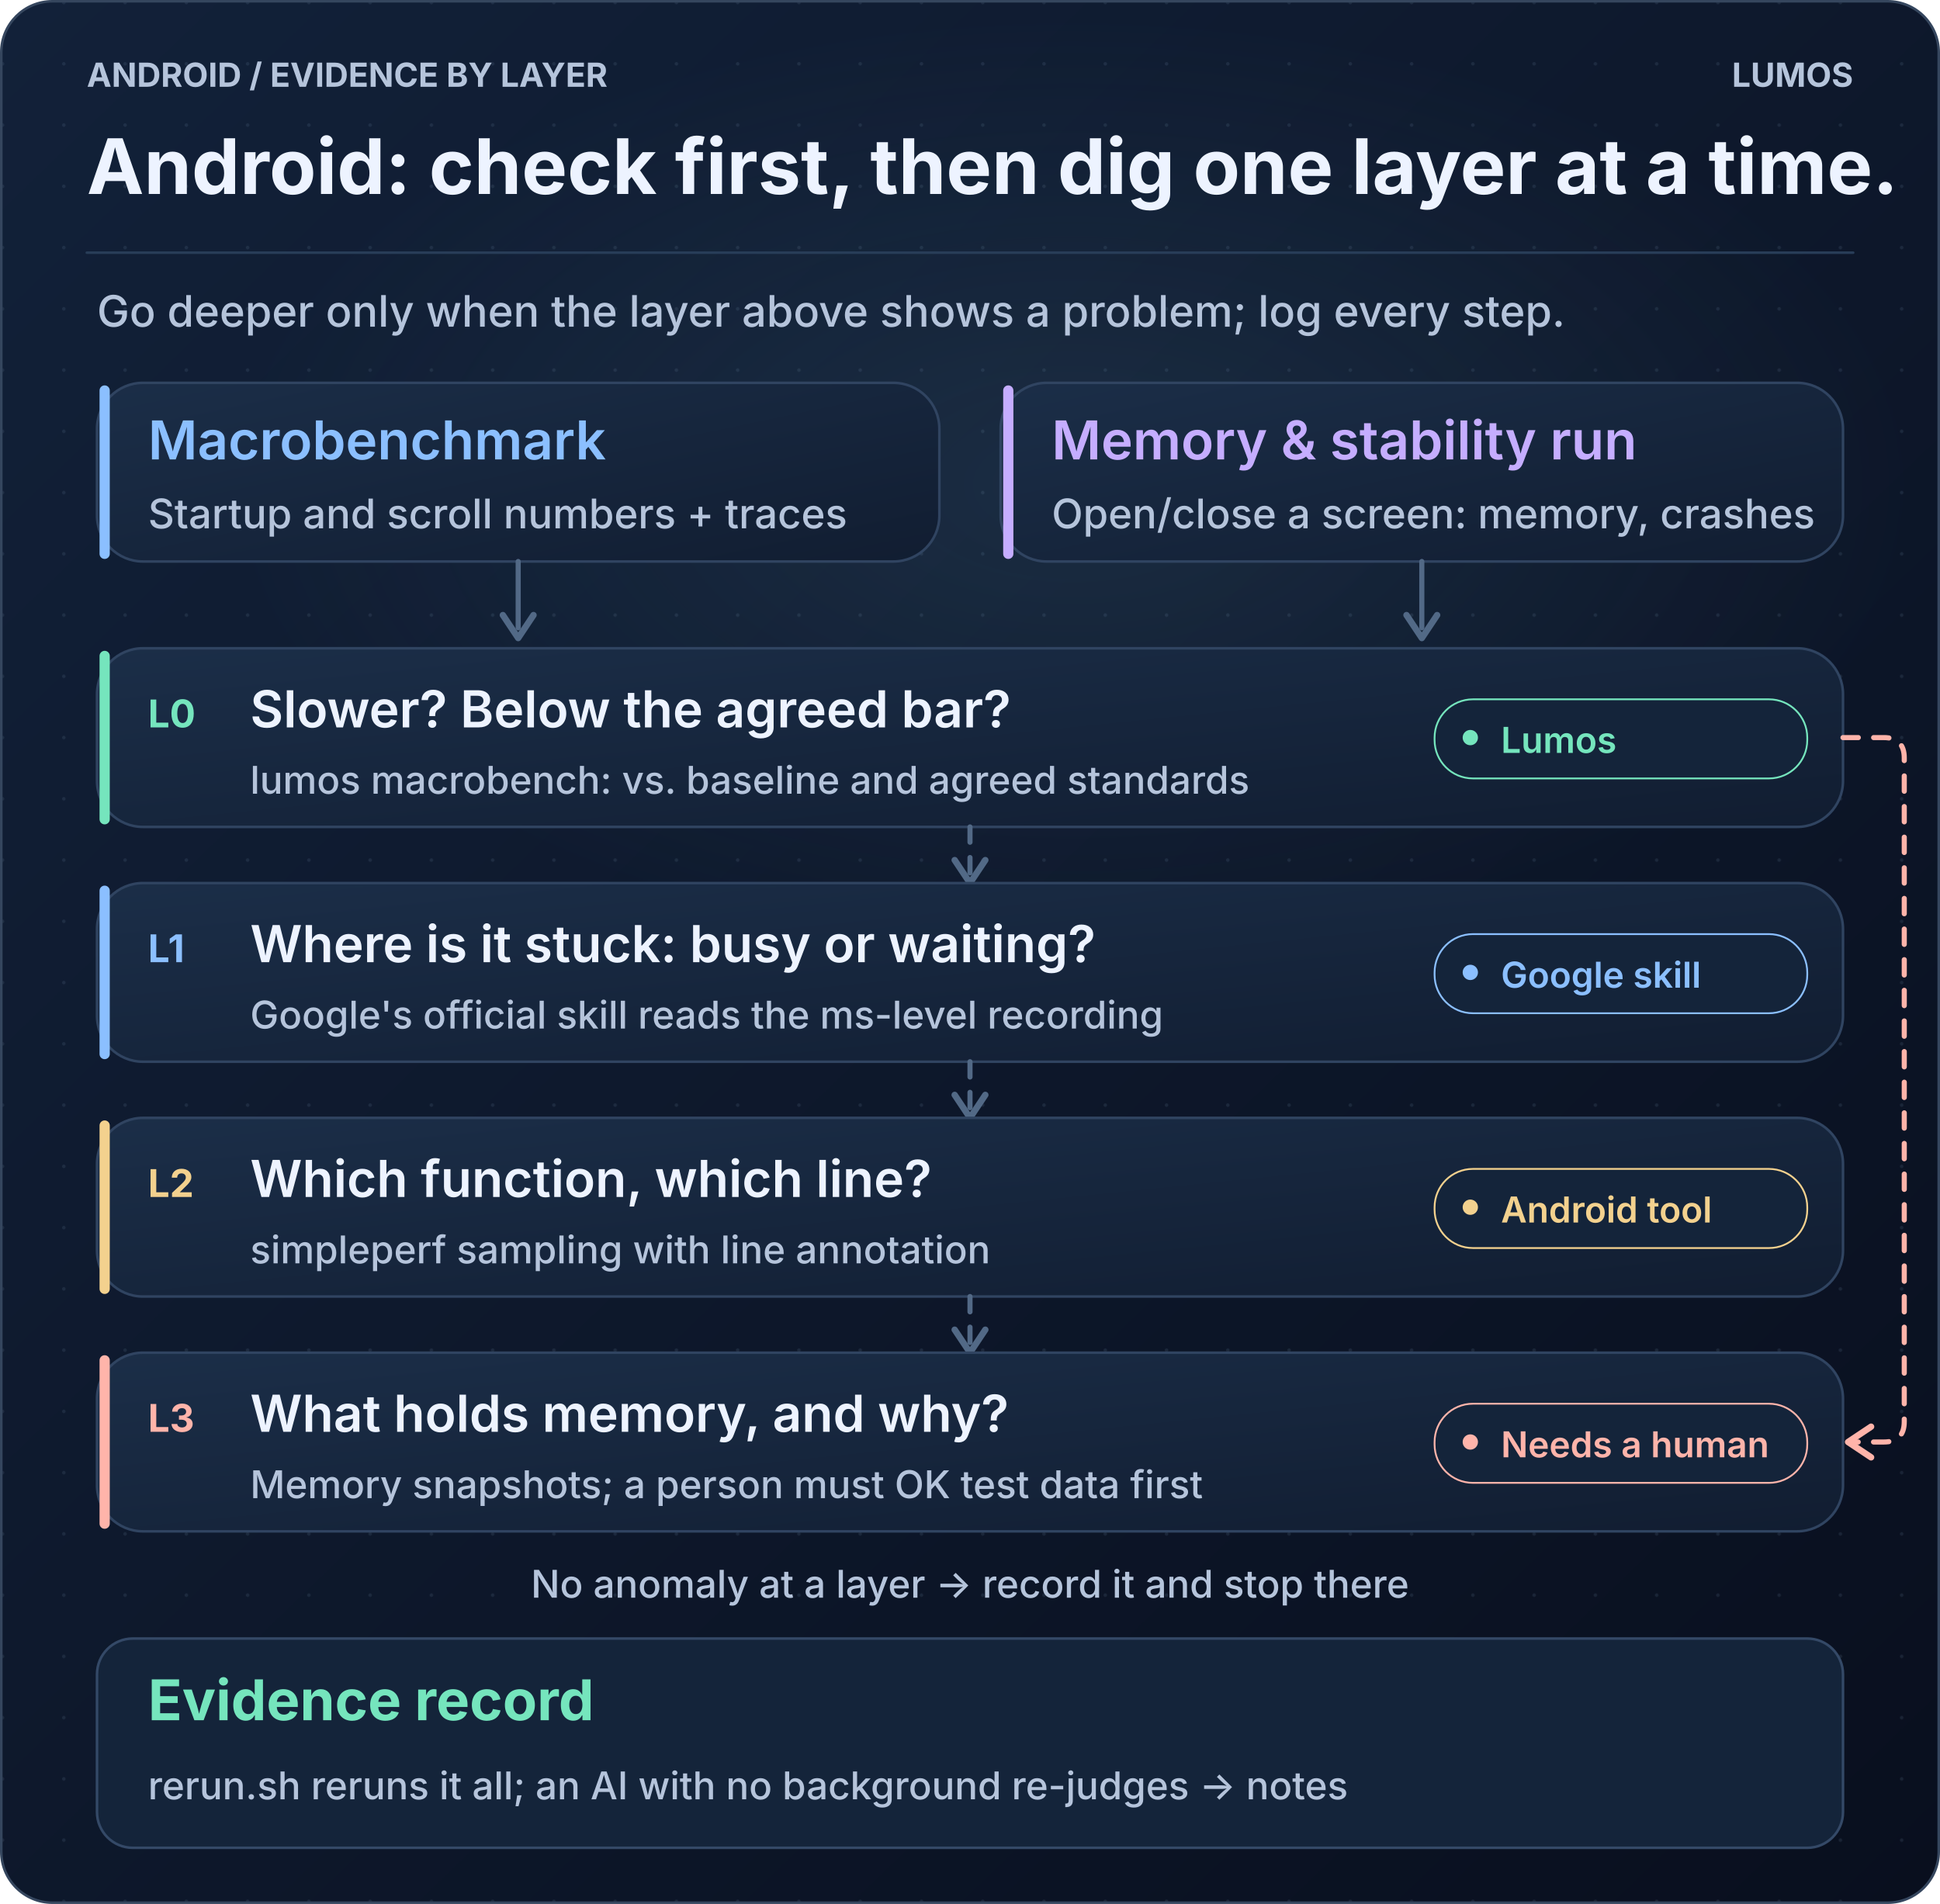
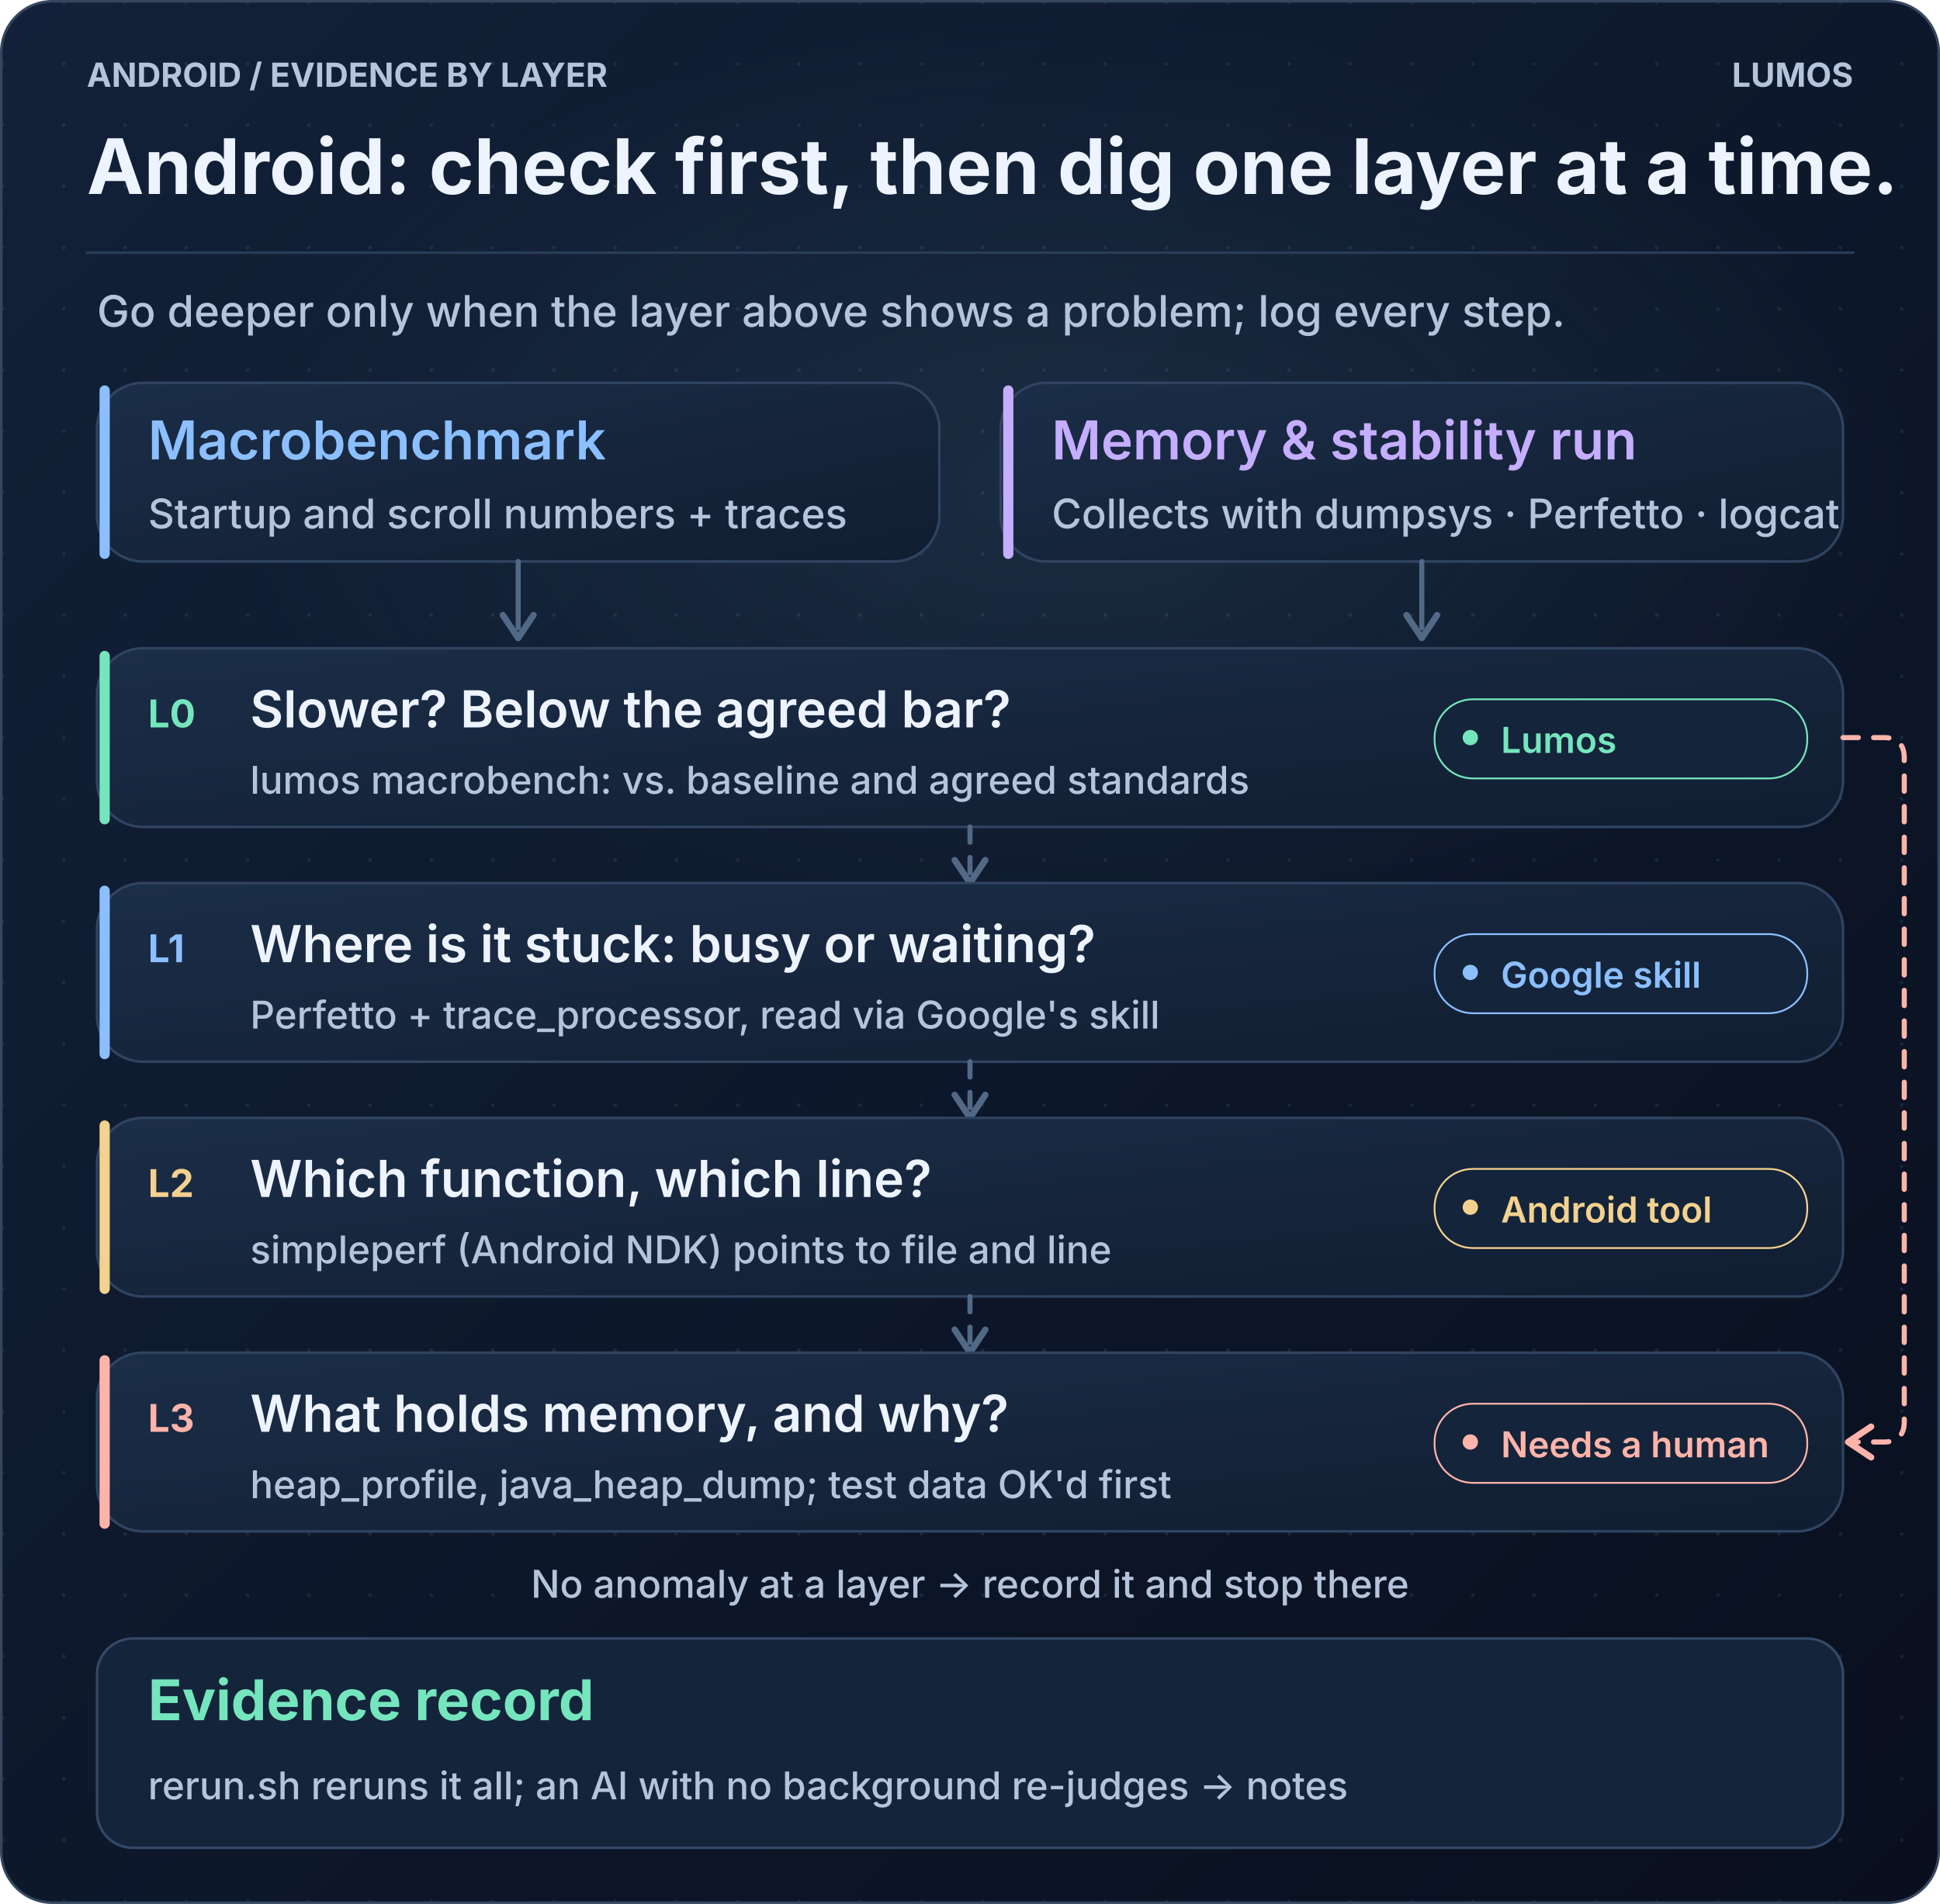
<svg xmlns="http://www.w3.org/2000/svg" width="760" height="746" viewBox="0 0 760 746" role="img" aria-labelledby="title desc">
  <defs>
    <linearGradient id="bg" x1="0" y1="0" x2="1" y2="1">
      <stop stop-color="#122139" />
      <stop offset="1" stop-color="#090f1e" />
    </linearGradient>
    <linearGradient id="panel" x1="0" y1="0" x2="1" y2="1">
      <stop stop-color="#1b2e48" />
      <stop offset="1" stop-color="#111d31" />
    </linearGradient>
    <radialGradient id="halo">
      <stop stop-color="#73b8d7" stop-opacity=".12" />
      <stop offset="1" stop-color="#73b8d7" stop-opacity="0" />
    </radialGradient>
    <pattern id="grid" width="24" height="24" patternUnits="userSpaceOnUse">
      <circle cx="1" cy="1" r=".7" fill="#718da9" opacity=".15" />
    </pattern>
  </defs>
  <rect x=".5" y=".5" width="759" height="745" rx="20" fill="url(#bg)" stroke="#35465e" />
  <rect x="1" y="1" width="758" height="744" rx="20" fill="url(#grid)" />
  <ellipse cx="420" cy="190" rx="335" ry="185" fill="url(#halo)" />
  <g font-family="Inter, 'PingFang TC', 'Noto Sans TC', 'Microsoft JhengHei', system-ui, sans-serif">
    <text x="34" y="34" font-size="13" fill="#b5c4db" text-anchor="start" font-weight="650">ANDROID / EVIDENCE BY LAYER</text>
    <text x="34" y="76" font-size="30" fill="#edf3ff" text-anchor="start" font-weight="650">Android: check first, then dig one layer at a time.</text>
    <path d="M34 99H726" fill="none" stroke="#283d58" stroke-width="1" stroke-linecap="round" stroke-linejoin="round" />
    <text x="726" y="34" font-size="13" fill="#b5c4db" text-anchor="end" font-weight="650">LUMOS</text>
    <text x="38" y="128" font-size="17" fill="#b5c4db" text-anchor="start" font-weight="450">Go deeper only when the layer above shows a problem; log every step.</text>
    <g data-kind="android-inputs">
      <rect x="38" y="150" width="330" height="70" rx="18" fill="url(#panel)" stroke="#304461" stroke-width="1" />
      <rect x="39" y="151" width="4" height="68" rx="2" fill="#8bbfff" stroke="none" stroke-width="1" />
      <text x="58" y="180" font-size="21" fill="#8bbfff" text-anchor="start" font-weight="600">Macrobenchmark</text>
      <text x="58" y="207" font-size="16" fill="#b5c4db" text-anchor="start" font-weight="450">Startup and scroll numbers + traces</text>
      <rect x="392" y="150" width="330" height="70" rx="18" fill="url(#panel)" stroke="#304461" stroke-width="1" />
      <rect x="393" y="151" width="4" height="68" rx="2" fill="#c5adff" stroke="none" stroke-width="1" />
      <text x="412" y="180" font-size="21" fill="#c5adff" text-anchor="start" font-weight="600">Memory &amp; stability run</text>
-       <text x="412" y="207" font-size="16" fill="#b5c4db" text-anchor="start" font-weight="450">Open/close a screen: memory, crashes</text>
+       <text x="412" y="207" font-size="16" fill="#b5c4db" text-anchor="start" font-weight="450">Collects with dumpsys · Perfetto · logcat</text>
    </g>
    <path d="M203 220V246" fill="none" stroke="#526986" stroke-width="2" stroke-linecap="round" stroke-linejoin="round" />
    <polyline points="197,241 203,250 209,241" fill="none" stroke="#526986" stroke-width="2.5" stroke-linecap="round" stroke-linejoin="round" />
    <path d="M557 220V246" fill="none" stroke="#526986" stroke-width="2" stroke-linecap="round" stroke-linejoin="round" />
    <polyline points="551,241 557,250 563,241" fill="none" stroke="#526986" stroke-width="2.5" stroke-linecap="round" stroke-linejoin="round" />
    <g data-kind="android-layer" data-layer="L0">
      <rect x="38" y="254" width="684" height="70" rx="18" fill="url(#panel)" stroke="#304461" stroke-width="1" />
      <rect x="39" y="255" width="4" height="68" rx="2" fill="#75e5bd" stroke="none" stroke-width="1" />
      <text x="58" y="285" font-size="15" fill="#75e5bd" text-anchor="start" font-weight="700">L0</text>
      <text x="98" y="285" font-size="20" fill="#edf3ff" text-anchor="start" font-weight="600">Slower? Below the agreed bar?</text>
      <text x="98" y="311" font-size="15" fill="#b5c4db" text-anchor="start" font-weight="450">lumos macrobench: vs. baseline and agreed standards</text>
      <rect x="562" y="274" width="146" height="31" rx="15" fill="#14243a" stroke="#75e5bd" stroke-width="0.7" />
      <circle cx="576" cy="289" r="3" fill="#75e5bd" stroke="none" stroke-width="1" />
      <text x="588" y="295" font-size="14" fill="#75e5bd" text-anchor="start" font-weight="600">Lumos</text>
    </g>
    <path d="M380 324V342" fill="none" stroke="#526986" stroke-width="2" stroke-linecap="round" stroke-linejoin="round" stroke-dasharray="6 6">
      <animate attributeName="stroke-dashoffset" values="0;-40" dur="2s" repeatCount="indefinite" />
    </path>
    <polyline points="374,337 380,346 386,337" fill="none" stroke="#526986" stroke-width="2.5" stroke-linecap="round" stroke-linejoin="round" />
    <g data-kind="android-layer" data-layer="L1">
      <rect x="38" y="346" width="684" height="70" rx="18" fill="url(#panel)" stroke="#304461" stroke-width="1" />
      <rect x="39" y="347" width="4" height="68" rx="2" fill="#8bbfff" stroke="none" stroke-width="1" />
      <text x="58" y="377" font-size="15" fill="#8bbfff" text-anchor="start" font-weight="700">L1</text>
      <text x="98" y="377" font-size="20" fill="#edf3ff" text-anchor="start" font-weight="600">Where is it stuck: busy or waiting?</text>
-       <text x="98" y="403" font-size="15" fill="#b5c4db" text-anchor="start" font-weight="450">Google's official skill reads the ms-level recording</text>
+       <text x="98" y="403" font-size="15" fill="#b5c4db" text-anchor="start" font-weight="450">Perfetto + trace_processor, read via Google's skill</text>
      <rect x="562" y="366" width="146" height="31" rx="15" fill="#14243a" stroke="#8bbfff" stroke-width="0.7" />
      <circle cx="576" cy="381" r="3" fill="#8bbfff" stroke="none" stroke-width="1" />
      <text x="588" y="387" font-size="14" fill="#8bbfff" text-anchor="start" font-weight="600">Google skill</text>
    </g>
    <path d="M380 416V434" fill="none" stroke="#526986" stroke-width="2" stroke-linecap="round" stroke-linejoin="round" stroke-dasharray="6 6">
      <animate attributeName="stroke-dashoffset" values="0;-40" dur="2s" repeatCount="indefinite" />
    </path>
    <polyline points="374,429 380,438 386,429" fill="none" stroke="#526986" stroke-width="2.5" stroke-linecap="round" stroke-linejoin="round" />
    <g data-kind="android-layer" data-layer="L2">
      <rect x="38" y="438" width="684" height="70" rx="18" fill="url(#panel)" stroke="#304461" stroke-width="1" />
      <rect x="39" y="439" width="4" height="68" rx="2" fill="#f3d18e" stroke="none" stroke-width="1" />
      <text x="58" y="469" font-size="15" fill="#f3d18e" text-anchor="start" font-weight="700">L2</text>
      <text x="98" y="469" font-size="20" fill="#edf3ff" text-anchor="start" font-weight="600">Which function, which line?</text>
-       <text x="98" y="495" font-size="15" fill="#b5c4db" text-anchor="start" font-weight="450">simpleperf sampling with line annotation</text>
+       <text x="98" y="495" font-size="15" fill="#b5c4db" text-anchor="start" font-weight="450">simpleperf (Android NDK) points to file and line</text>
      <rect x="562" y="458" width="146" height="31" rx="15" fill="#14243a" stroke="#f3d18e" stroke-width="0.7" />
      <circle cx="576" cy="473" r="3" fill="#f3d18e" stroke="none" stroke-width="1" />
      <text x="588" y="479" font-size="14" fill="#f3d18e" text-anchor="start" font-weight="600">Android tool</text>
    </g>
    <path d="M380 508V526" fill="none" stroke="#526986" stroke-width="2" stroke-linecap="round" stroke-linejoin="round" stroke-dasharray="6 6">
      <animate attributeName="stroke-dashoffset" values="0;-40" dur="2s" repeatCount="indefinite" />
    </path>
    <polyline points="374,521 380,530 386,521" fill="none" stroke="#526986" stroke-width="2.5" stroke-linecap="round" stroke-linejoin="round" />
    <g data-kind="android-layer" data-layer="L3">
      <rect x="38" y="530" width="684" height="70" rx="18" fill="url(#panel)" stroke="#304461" stroke-width="1" />
      <rect x="39" y="531" width="4" height="68" rx="2" fill="#ffb4aa" stroke="none" stroke-width="1" />
      <text x="58" y="561" font-size="15" fill="#ffb4aa" text-anchor="start" font-weight="700">L3</text>
      <text x="98" y="561" font-size="20" fill="#edf3ff" text-anchor="start" font-weight="600">What holds memory, and why?</text>
-       <text x="98" y="587" font-size="15" fill="#b5c4db" text-anchor="start" font-weight="450">Memory snapshots; a person must OK test data first</text>
+       <text x="98" y="587" font-size="15" fill="#b5c4db" text-anchor="start" font-weight="450">heap_profile, java_heap_dump; test data OK'd first</text>
      <rect x="562" y="550" width="146" height="31" rx="15" fill="#14243a" stroke="#ffb4aa" stroke-width="0.7" />
      <circle cx="576" cy="565" r="3" fill="#ffb4aa" stroke="none" stroke-width="1" />
      <text x="588" y="571" font-size="14" fill="#ffb4aa" text-anchor="start" font-weight="600">Needs a human</text>
    </g>
    <g data-kind="memory-shortcut">
      <path d="M722 289H738Q746 289 746 297V557Q746 565 738 565H726" fill="none" stroke="#ffb4aa" stroke-width="2" stroke-linecap="round" stroke-linejoin="round" stroke-dasharray="6 6">
        <animate attributeName="stroke-dashoffset" values="0;-40" dur="2s" repeatCount="indefinite" />
      </path>
      <polyline points="733,559 724,565 733,571" fill="none" stroke="#ffb4aa" stroke-width="2.5" stroke-linecap="round" stroke-linejoin="round" />
    </g>
    <text x="380" y="626" font-size="15" fill="#b5c4db" text-anchor="middle" font-weight="450">No anomaly at a layer → record it and stop there</text>
    <g data-kind="android-record">
      <rect x="38" y="642" width="684" height="82" rx="14" fill="#14243a" stroke="#344967" stroke-width="1" />
      <text x="58" y="674" font-size="22" fill="#75e5bd" text-anchor="start" font-weight="650">Evidence record</text>
      <text x="58" y="705" font-size="15" fill="#b5c4db" text-anchor="start" font-weight="450">rerun.sh reruns it all; an AI with no background re-judges → notes</text>
    </g>
  </g>
</svg>
